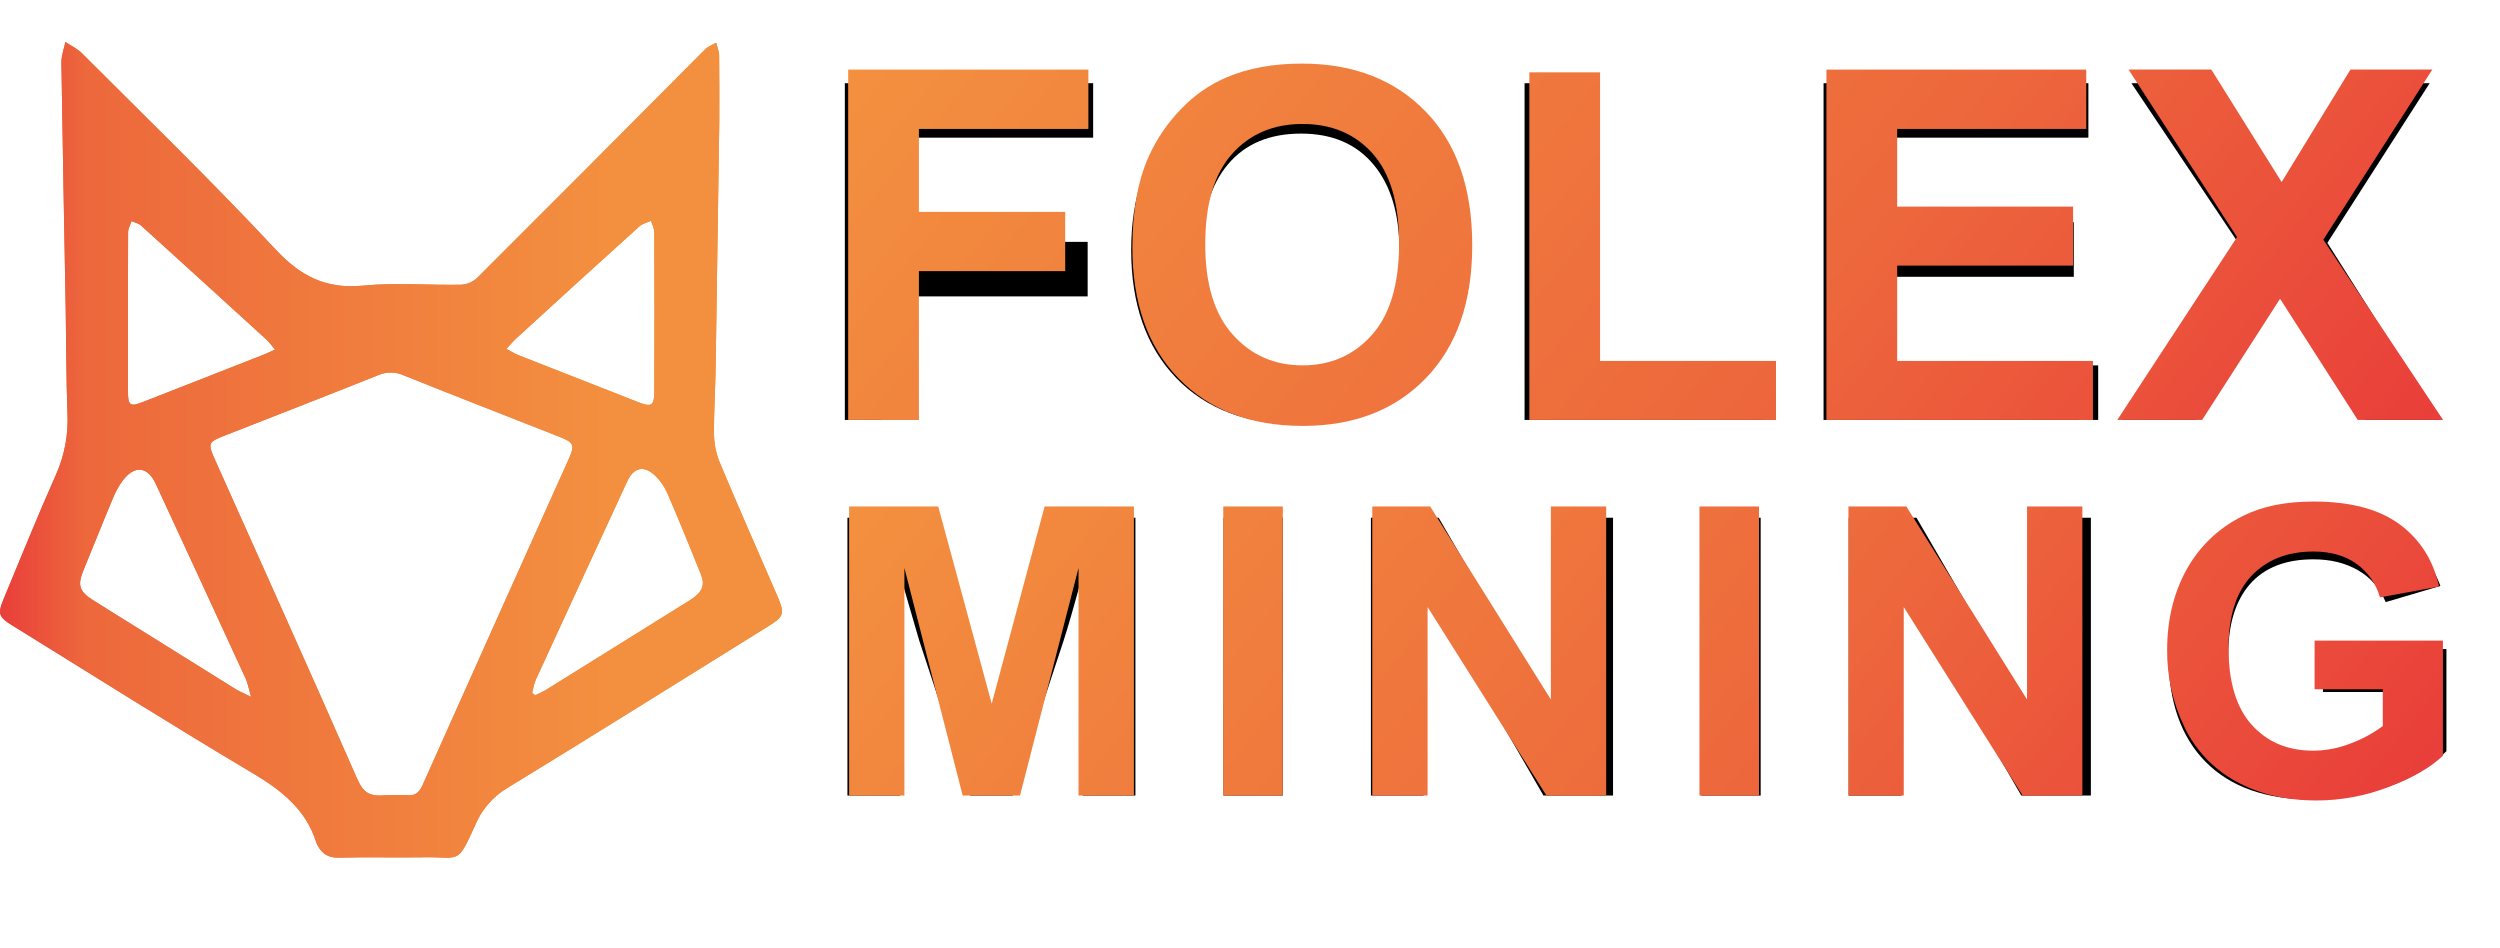
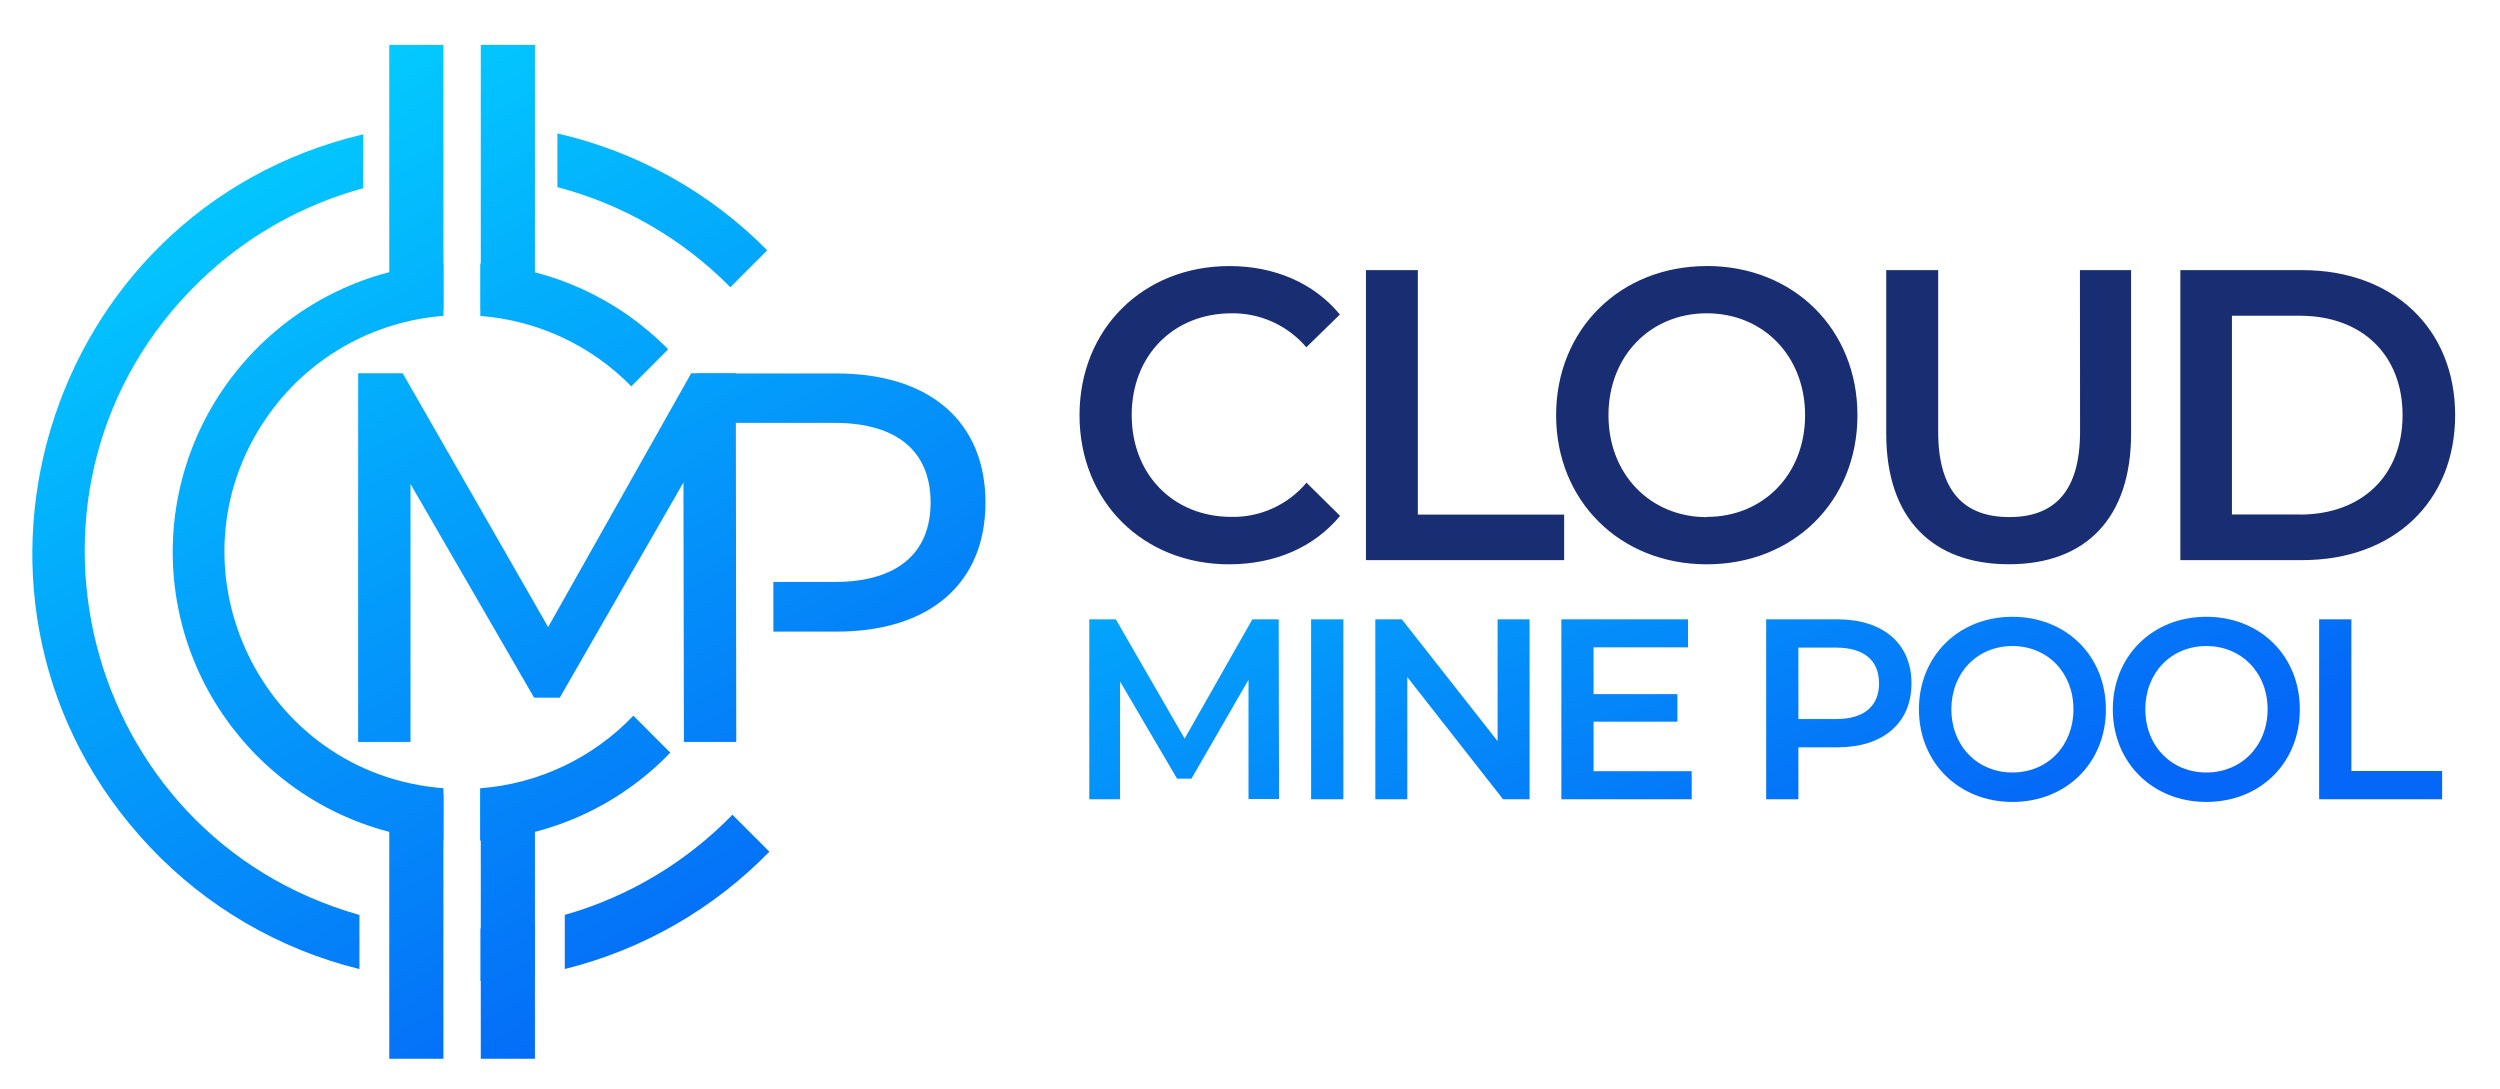
- <svg xmlns="http://www.w3.org/2000/svg" xmlns:xlink="http://www.w3.org/1999/xlink" id="Layer_1" data-name="Layer 1" viewBox="0 0 1244.32 471.64">
+ <svg xmlns="http://www.w3.org/2000/svg" xmlns:xlink="http://www.w3.org/1999/xlink" viewBox="23.585 7.862 429.77 187.106">
  <defs>
-     <style>.cls-1{fill:url(#linear-gradient);}.cls-2{fill:url(#linear-gradient-2);}.cls-3{font-size:243.63px;}.cls-3,.cls-5{font-family:Arial-BoldMT, Arial;font-weight:700;}.cls-4{fill:url(#linear-gradient-3);}.cls-5{font-size:201px;letter-spacing:0.08em;}.cls-6{fill:url(#linear-gradient-8);}</style>
-     <linearGradient id="linear-gradient" x1="65.4" y1="376.63" x2="460.01" y2="307.05" gradientUnits="userSpaceOnUse">
-       <stop offset="0" stop-color="#eb5b38" />
-       <stop offset="0.79" stop-color="#ef8b2c" />
+     <linearGradient id="linear-gradient" x1="87.7" y1="215.42" x2="187.2" y2="393.88" gradientUnits="userSpaceOnUse" gradientTransform="matrix(1, 0, 0, 1, -62.59517, -197.2796)">
+       <stop offset="0.11" stop-color="#03c9ff" />
+       <stop offset="0.12" stop-color="#03cdff" />
+       <stop offset="1" stop-color="#0467f7" />
    </linearGradient>
-     <linearGradient id="linear-gradient-2" x1="464.57" y1="352.25" x2="75.37" y2="352.25" gradientUnits="userSpaceOnUse">
-       <stop offset="0.21" stop-color="#f3903f" />
-       <stop offset="0.89" stop-color="#ed683c" />
-       <stop offset="1" stop-color="#e93e3a" />
-     </linearGradient>
-     <linearGradient id="linear-gradient-3" x1="611.02" y1="22.82" x2="1175.74" y2="480.12" gradientUnits="userSpaceOnUse">
-       <stop offset="0" stop-color="#f3903f" />
-       <stop offset="0.61" stop-color="#ed683c" />
-       <stop offset="1" stop-color="#e93e3a" />
-     </linearGradient>
-     <linearGradient id="linear-gradient-8" x1="613.45" y1="237.82" x2="1153.26" y2="674.94" xlink:href="#linear-gradient-3" />
+     <linearGradient id="linear-gradient-2" x1="89.79" y1="214.26" x2="189.29" y2="392.71" gradientTransform="matrix(1, 0, 0, 1, -62.59517, -197.2796)" xlink:href="#linear-gradient" />
+     <linearGradient id="linear-gradient-3" x1="108.1" y1="204.05" x2="207.6" y2="382.51" gradientTransform="matrix(1, 0, 0, 1, -62.59517, -197.2796)" xlink:href="#linear-gradient" />
+     <linearGradient id="linear-gradient-4" x1="144.54" y1="183.73" x2="244.04" y2="362.19" gradientTransform="matrix(1, 0, 0, 1, -62.59517, -197.2796)" xlink:href="#linear-gradient" />
+     <linearGradient id="linear-gradient-5" x1="132.54" y1="190.42" x2="232.04" y2="368.88" gradientTransform="matrix(1, 0, 0, 1, -62.59517, -197.2796)" xlink:href="#linear-gradient" />
+     <linearGradient id="linear-gradient-6" x1="77.8" y1="220.94" x2="177.3" y2="399.4" gradientTransform="matrix(1, 0, 0, 1, -62.59517, -197.2796)" xlink:href="#linear-gradient" />
+     <linearGradient id="linear-gradient-7" x1="98.75" y1="209.26" x2="198.25" y2="387.72" gradientTransform="matrix(1, 0, 0, 1, -62.59517, -197.2796)" xlink:href="#linear-gradient" />
+     <linearGradient id="linear-gradient-8" x1="141.9" y1="185.2" x2="241.4" y2="363.66" gradientTransform="matrix(1, 0, 0, 1, -62.59517, -197.2796)" xlink:href="#linear-gradient" />
+     <linearGradient id="linear-gradient-9" x1="161.77" y1="174.12" x2="261.27" y2="352.58" gradientTransform="matrix(1, 0, 0, 1, -62.59517, -197.2796)" xlink:href="#linear-gradient" />
+     <linearGradient id="linear-gradient-10" x1="87.93" y1="215.29" x2="187.43" y2="393.75" gradientTransform="matrix(1, 0, 0, 1, -62.59517, -197.2796)" xlink:href="#linear-gradient" />
+     <linearGradient id="linear-gradient-11" x1="111.83" y1="201.97" x2="211.33" y2="380.43" gradientTransform="matrix(1, 0, 0, 1, -62.59517, -197.2796)" xlink:href="#linear-gradient" />
+     <linearGradient id="linear-gradient-12" x1="121.84" y1="196.39" x2="221.34" y2="374.84" gradientTransform="matrix(1, 0, 0, 1, -62.59517, -197.2796)" xlink:href="#linear-gradient" />
+     <linearGradient id="linear-gradient-13" x1="121.84" y1="196.39" x2="221.34" y2="374.84" gradientTransform="matrix(1, 0, 0, 1, -62.59517, -197.2796)" xlink:href="#linear-gradient" />
+     <linearGradient id="linear-gradient-14" x1="166.18" y1="171.67" x2="265.68" y2="350.12" gradientTransform="matrix(1, 0, 0, 1, -62.59517, -197.2796)" xlink:href="#linear-gradient" />
+     <linearGradient id="linear-gradient-15" x1="166.14" y1="171.69" x2="265.64" y2="350.15" gradientTransform="matrix(1, 0, 0, 1, -62.59517, -197.2796)" xlink:href="#linear-gradient" />
+     <linearGradient id="linear-gradient-16" x1="331.76" y1="198.86" x2="398.53" y2="361.6" gradientTransform="matrix(1, 0, 0, 1, -62.59517, -197.2796)" xlink:href="#linear-gradient" />
  </defs>
-   <path class="cls-1" d="M431.66,305.4c-.05,13.06-1,26.12-.91,39.19a38.53,38.53,0,0,0,3,14.31c9.31,22.18,19,44.18,28.59,66.26,3.76,8.7,3.26,10.06-4.76,15-43.21,26.85-86.31,53.86-129.71,80.38A38.88,38.88,0,0,0,312,538.75c-9.17,20.31-7.49,16-25.17,16.29-14.34.21-28.68-.15-43,.18-5.15.12-8.23-2-10.43-6.19a6.44,6.44,0,0,1-.52-1.13c-5.11-16.49-17.13-26-31.55-34.62-40.33-23.95-80-49-119.9-73.67-6.76-4.17-7.3-5.85-4.26-13.1,8.63-20.65,16.93-41.44,26.06-61.87a67.21,67.21,0,0,0,5.72-30.74c-.64-17-.57-34-.87-51.08-.73-41.11-1.55-82.22-2.15-123.33-.05-3.4,1.28-6.83,2-10.24,2.79,1.88,6,3.35,8.3,5.69,32.29,32.35,65.16,64.17,96.31,97.58,12.56,13.47,25.2,19.78,43.57,18,16.05-1.58,32.38-.16,48.58-.45a12.8,12.8,0,0,0,8.08-3.3q56.91-56.81,113.56-113.86c1.46-1.47,3.64-2.22,5.48-3.3.53,2.1,1.47,4.19,1.5,6.29.15,11,.07,22,.07,33ZM267.29,524.16c4.47,0,8.16-.23,11,0,3.91.27,5.83-1.51,7.42-5.06Q322,437.85,358.5,356.72c3.09-6.89,2.49-8.13-4.78-11-25.84-10.17-51.72-20.24-77.5-30.58a15.51,15.51,0,0,0-12.47-.12c-25.4,10.16-50.9,20.05-76.36,30.05-8.5,3.34-8.71,3.8-5,12.16,23.1,51.67,46.41,103.25,69.13,155.09C255.36,521,256.79,525.22,267.29,524.16Zm72.93-50.87,1.59,1.11c1.79-.89,3.66-1.65,5.35-2.7q35.65-22.14,71.25-44.38c6.52-4.08,8.06-7.57,5.78-13.22-5.42-13.44-10.85-26.87-16.6-40.16a27.59,27.59,0,0,0-6.34-9.05c-5.46-5.08-10.52-3.84-13.67,3q-22.83,49.32-45.5,98.7C341.12,468.65,340.83,471,340.22,473.29Zm-139.89,1.89c-1.23-4.24-1.63-6.81-2.68-9.08q-22.31-48.56-44.78-97c-4-8.64-10.5-9.34-16.4-1.59a39.79,39.79,0,0,0-4.82,8.65c-5,11.84-9.66,23.79-14.6,35.64-3.24,7.8-2.43,10.88,4.91,15.47q35.33,22.13,70.73,44.13C194.53,472.51,196.58,473.32,200.33,475.18ZM327.39,302c2.74,1.44,4.28,2.44,5.94,3.1q30.06,11.85,60.16,23.6c6,2.35,7.52,1.45,7.55-5q.15-39.87,0-79.75c0-1.9-1.08-3.79-1.65-5.69-1.93.89-4.24,1.37-5.74,2.73q-30.75,27.75-61.28,55.73C330.86,298.1,329.58,299.67,327.39,302Zm-115.17.36a51.8,51.8,0,0,0-3.91-4.7q-31.27-28.56-62.67-57c-1.26-1.13-3.18-1.52-4.8-2.25-.59,1.86-1.7,3.71-1.71,5.58q-.16,39.57-.06,79.14c0,7.17,1,7.83,7.58,5.26q29.53-11.51,59-23.14C207.53,304.54,209.33,303.66,212.22,302.37Z" transform="translate(-75.37 -128.35)" />
-   <path class="cls-2" d="M431.66,305.4c-.05,13.06-1,26.12-.91,39.19a38.53,38.53,0,0,0,3,14.31c9.31,22.18,19,44.18,28.59,66.26,3.76,8.7,3.26,10.06-4.76,15-43.21,26.85-86.31,53.86-129.71,80.38A38.88,38.88,0,0,0,312,538.75c-9.17,20.31-7.49,16-25.17,16.29-14.34.21-28.68-.15-43,.18-5.15.12-8.23-2-10.43-6.19a6.44,6.44,0,0,1-.52-1.13c-5.11-16.49-17.13-26-31.55-34.62-40.33-23.95-80-49-119.9-73.67-6.76-4.17-7.3-5.85-4.26-13.1,8.63-20.65,16.93-41.44,26.06-61.87a67.21,67.21,0,0,0,5.72-30.74c-.64-17-.57-34-.87-51.08-.73-41.11-1.55-82.22-2.15-123.33-.05-3.4,1.28-6.83,2-10.24,2.79,1.88,6,3.35,8.3,5.69,32.29,32.35,65.16,64.17,96.31,97.58,12.56,13.47,25.2,19.78,43.57,18,16.05-1.58,32.38-.16,48.58-.45a12.8,12.8,0,0,0,8.08-3.3q56.91-56.81,113.56-113.86c1.46-1.47,3.64-2.22,5.48-3.3.53,2.1,1.47,4.19,1.5,6.29.15,11,.07,22,.07,33ZM267.29,524.16c4.47,0,8.16-.23,11,0,3.91.27,5.83-1.51,7.42-5.06Q322,437.85,358.5,356.72c3.09-6.89,2.49-8.13-4.78-11-25.84-10.17-51.72-20.24-77.5-30.58a15.51,15.51,0,0,0-12.47-.12c-25.4,10.16-50.9,20.05-76.36,30.05-8.5,3.34-8.71,3.8-5,12.16,23.1,51.67,46.41,103.25,69.13,155.09C255.36,521,256.79,525.22,267.29,524.16Zm72.93-50.87,1.59,1.11c1.79-.89,3.66-1.65,5.35-2.7q35.65-22.14,71.25-44.38c6.52-4.08,8.06-7.57,5.78-13.22-5.42-13.44-10.85-26.87-16.6-40.16a27.59,27.59,0,0,0-6.34-9.05c-5.46-5.08-10.52-3.84-13.67,3q-22.83,49.32-45.5,98.7C341.12,468.65,340.83,471,340.22,473.29Zm-139.89,1.89c-1.23-4.24-1.63-6.81-2.68-9.08q-22.31-48.56-44.78-97c-4-8.64-10.5-9.34-16.4-1.59a39.79,39.79,0,0,0-4.82,8.65c-5,11.84-9.66,23.79-14.6,35.64-3.24,7.8-2.43,10.88,4.91,15.47q35.33,22.13,70.73,44.13C194.53,472.51,196.58,473.32,200.33,475.18ZM327.39,302c2.74,1.44,4.28,2.44,5.94,3.1q30.06,11.85,60.16,23.6c6,2.35,7.52,1.45,7.55-5q.15-39.87,0-79.75c0-1.9-1.08-3.79-1.65-5.69-1.93.89-4.24,1.37-5.74,2.73q-30.75,27.75-61.28,55.73C330.86,298.1,329.58,299.67,327.39,302Zm-115.17.36a51.8,51.8,0,0,0-3.91-4.7q-31.27-28.56-62.67-57c-1.26-1.13-3.18-1.52-4.8-2.25-.59,1.86-1.7,3.71-1.71,5.58q-.16,39.57-.06,79.14c0,7.17,1,7.83,7.58,5.26q29.53-11.51,59-23.14C207.53,304.54,209.33,303.66,212.22,302.37Z" transform="translate(-75.37 -128.35)" />
-   <text class="cls-3" transform="translate(404.2 209.01)">FOLEX</text>
-   <path class="cls-4" d="M497.53,337.36V163H617.09v29.51H532.74v41.28h72.81v29.5H532.74v74.11Z" transform="translate(-75.37 -128.35)" />
-   <path class="cls-4" d="M639,251.23q0-26.64,8-44.73a82.22,82.22,0,0,1,16.24-23.91,68,68,0,0,1,22.55-15.7Q702,160,723.32,160q38.53,0,61.68,23.91t23.14,66.5q0,42.22-23,66.08t-61.39,23.85q-38.89,0-61.86-23.73T639,251.23ZM675.26,250q0,29.63,13.68,44.91t34.73,15.29q21.06,0,34.56-15.17t13.5-45.5q0-30-13.14-44.73t-34.92-14.75q-21.76,0-35.09,14.93T675.26,250Z" transform="translate(-75.37 -128.35)" />
-   <path class="cls-4" d="M836.57,337.36v-173h35.21V308h87.56v29.38Z" transform="translate(-75.37 -128.35)" />
-   <path class="cls-4" d="M984.44,337.36V163h129.31v29.51h-94.1v38.66h87.55v29.38h-87.55V308h97.43v29.38Z" transform="translate(-75.37 -128.35)" />
-   <path class="cls-4" d="M1129.21,337.36l59.6-91-54-83.4H1176l35,56,34.26-56H1286l-54.25,84.7,59.6,89.7h-42.47l-38.66-60.31-38.78,60.31Z" transform="translate(-75.37 -128.35)" />
-   <text class="cls-5" transform="translate(408.07 395.97) scale(1.02 1)">MINING</text>
-   <path class="cls-6" d="M498,524.32V380.44h44.35l26.63,98.14,26.32-98.14h44.45V524.32H612.18V411.06L583.05,524.32H554.52l-29-113.26V524.32Z" transform="translate(-75.37 -128.35)" />
-   <path class="cls-6" d="M684.23,524.32V380.44h29.63V524.32Z" transform="translate(-75.37 -128.35)" />
-   <path class="cls-6" d="M758.39,524.32V380.44h28.83l60.06,96.08V380.44h27.53V524.32H845.08l-59.16-93.83v93.83Z" transform="translate(-75.37 -128.35)" />
-   <path class="cls-6" d="M921.24,524.32V380.44h29.63V524.32Z" transform="translate(-75.37 -128.35)" />
-   <path class="cls-6" d="M995.39,524.32V380.44h28.83l60.07,96.08V380.44h27.53V524.32h-29.74l-59.16-93.83v93.83Z" transform="translate(-75.37 -128.35)" />
-   <path class="cls-6" d="M1227.41,471.42V447.18h63.87v57.31q-9.3,8.84-27,15.56a100,100,0,0,1-35.79,6.72q-23,0-40.14-9.47a60.69,60.69,0,0,1-25.73-27.09,86.07,86.07,0,0,1-8.6-38.32q0-22.49,9.61-39.95a64.15,64.15,0,0,1,28.13-26.79q14.12-7.17,35.13-7.17,27.33,0,42.7,11.24t19.77,31.06l-29.43,5.4A30.51,30.51,0,0,0,1248.29,409q-8.57-6.13-21.38-6.14-19.41,0-30.88,12.08t-11.46,35.82q0,25.62,11.61,38.42t30.43,12.81a51.87,51.87,0,0,0,18.67-3.58,64.17,64.17,0,0,0,16.07-8.69V471.42Z" transform="translate(-75.37 -128.35)" />
+   <path class="cls-1" d="M 267.324 54.301 L 258.404 54.301 L 258.404 104.151 L 292.474 104.151 L 292.474 96.321 L 267.324 96.321 L 267.324 54.301 Z M 381.164 82.081 C 381.164 92.331 376.764 96.751 369.004 96.751 C 361.244 96.751 356.774 92.331 356.774 82.081 L 356.774 54.301 L 347.844 54.301 L 347.844 82.431 C 347.844 96.961 355.744 104.861 368.934 104.861 C 382.124 104.861 389.934 96.961 389.934 82.431 L 389.934 54.301 L 381.144 54.301 L 381.164 82.081 Z M 235.304 61.721 C 240.243 61.66 244.952 63.8 248.154 67.561 L 253.924 61.931 C 249.454 56.521 242.724 53.601 234.924 53.601 C 220.154 53.601 209.164 64.351 209.164 79.241 C 209.164 94.131 220.164 104.871 234.854 104.871 C 242.754 104.871 249.484 101.951 253.954 96.541 L 248.184 90.841 C 244.997 94.641 240.265 96.802 235.304 96.721 C 225.304 96.721 218.134 89.451 218.134 79.201 C 218.134 68.951 225.344 61.721 235.304 61.721 Z M 316.994 53.601 C 302.084 53.601 291.094 64.501 291.094 79.241 C 291.094 93.981 302.094 104.871 316.994 104.871 C 331.894 104.871 342.894 94.051 342.894 79.241 C 342.894 64.431 331.904 53.591 316.994 53.591 L 316.994 53.601 Z M 316.994 96.761 C 307.304 96.761 300.094 89.421 300.094 79.241 C 300.094 69.061 307.304 61.721 316.994 61.721 C 326.684 61.721 333.894 69.051 333.894 79.241 C 333.894 89.431 326.684 96.721 316.994 96.721 L 316.994 96.761 Z M 419.404 54.301 L 398.404 54.301 L 398.404 104.151 L 419.404 104.151 C 434.994 104.151 445.644 94.151 445.644 79.231 C 445.644 64.311 434.954 54.301 419.404 54.301 Z M 418.984 96.301 L 407.274 96.301 L 407.274 62.141 L 418.944 62.141 C 429.664 62.141 436.604 68.901 436.604 79.231 C 436.604 89.561 429.664 96.321 418.944 96.321 L 418.984 96.301 Z" style="fill: rgb(25, 46, 114);" />
+   <path class="cls-2" d="M 86.014 40.221 L 86.014 30.951 C 30.722 44.032 10.325 112.064 49.3 153.408 C 59.048 163.749 71.575 171.056 85.374 174.451 L 85.374 165.151 C 37.357 151.579 22.038 91.116 57.8 56.318 C 65.686 48.644 75.396 43.105 86.014 40.221 Z" style="fill: url('#linear-gradient');" />
+   <rect class="cls-3" x="106.234" y="144.291" width="9.31" height="45.58" style="fill: url('#linear-gradient-2');" />
+   <path class="cls-4" d="M 132.464 130.891 C 125.531 138.167 116.146 142.613 106.124 143.371 L 106.124 152.371 C 118.531 151.606 130.198 146.209 138.814 137.251 L 132.464 130.891 Z" style="fill: url('#linear-gradient-3');" />
+   <rect class="cls-5" x="106.234" y="15.581" width="9.31" height="45.58" style="fill: url('#linear-gradient-4');" />
+   <rect class="cls-6" x="90.504" y="15.581" width="9.31" height="45.58" style="fill: url('#linear-gradient-5');" />
+   <rect class="cls-7" x="90.504" y="144.291" width="9.31" height="45.58" style="fill: url('#linear-gradient-6');" />
+   <path class="cls-8" d="M 53.274 102.771 C 53.314 128.975 73.665 150.66 99.814 152.361 L 99.814 143.361 C 68.561 140.956 51.63 105.62 69.34 79.755 C 76.309 69.577 87.516 63.107 99.814 62.161 L 99.814 53.161 C 73.655 54.857 53.299 76.557 53.274 102.771 Z" style="fill: url('#linear-gradient-7');" />
+   <path class="cls-9" d="M 138.454 67.911 C 129.874 59.183 118.37 53.937 106.154 53.181 L 106.154 62.181 C 115.985 62.928 125.208 67.225 132.104 74.271 L 138.454 67.911 Z" style="fill: url('#linear-gradient-8');" />
+   <path class="cls-10" d="M 155.474 50.891 C 145.607 40.899 133.094 33.93 119.404 30.801 L 119.404 40.031 C 130.681 42.992 140.95 48.937 149.134 57.241 L 155.474 50.891 Z" style="fill: url('#linear-gradient-9');" />
+   <path class="cls-11" d="M 106.194 176.461 C 109.328 176.342 112.451 176.025 115.544 175.511 L 115.544 166.381 C 112.458 166.961 109.333 167.319 106.194 167.451 L 106.194 176.461 Z" style="fill: url('#linear-gradient-10');" />
+   <path class="cls-12" d="M 149.494 147.921 C 141.561 156.085 131.623 162.023 120.674 165.141 L 120.674 174.441 C 134.05 171.129 146.232 164.142 155.844 154.271 L 149.494 147.921 Z" style="fill: url('#linear-gradient-11');" />
+   <path class="cls-13" d="M 141.484 135.031 L 141.404 89.401 L 119.554 127.401 L 115.554 127.401 L 93.744 89.721 L 93.744 135.081 L 85.454 135.081 L 85.454 72.401 L 92.534 72.401 L 117.744 116.401 L 142.604 72.401 L 149.684 72.401 L 149.774 135.031 L 141.484 135.031 Z" style="fill: url('#linear-gradient-12');" />
+   <path class="cls-14" d="M 150.154 135.401 L 141.154 135.401 L 141.154 135.031 L 141.074 90.801 L 119.814 127.801 L 115.404 127.801 L 94.154 91.061 L 94.154 135.401 L 85.154 135.401 L 85.154 72.031 L 92.814 72.031 L 117.814 115.661 L 142.404 72.031 L 150.074 72.031 L 150.074 72.401 L 150.154 135.401 Z M 141.864 134.651 L 149.404 134.651 L 149.314 72.771 L 142.824 72.771 L 117.744 117.181 L 92.314 72.771 L 85.824 72.771 L 85.824 134.651 L 93.404 134.651 L 93.404 88.271 L 115.844 127.051 L 119.384 127.051 L 141.814 88.001 L 141.864 134.651 Z" style="fill: url('#linear-gradient-13');" />
+   <path class="cls-15" d="M 167.404 72.401 L 143.794 72.401 L 143.794 80.161 L 156.904 80.161 L 167.104 80.161 C 178.154 80.161 183.934 85.261 183.934 94.211 C 183.934 103.161 178.154 108.261 167.104 108.261 L 156.904 108.261 L 156.904 116.041 L 167.404 116.041 C 183.114 116.041 192.614 107.811 192.614 94.211 C 192.614 80.611 183.074 72.401 167.404 72.401 Z" style="fill: url('#linear-gradient-14');" />
+   <path class="cls-16" d="M 167.404 116.441 L 156.534 116.441 L 156.534 107.901 L 167.104 107.901 C 177.714 107.901 183.564 103.051 183.564 94.231 C 183.564 85.411 177.714 80.561 167.104 80.561 L 143.414 80.561 L 143.414 72.061 L 167.414 72.061 C 183.414 72.061 192.994 80.361 192.994 94.261 C 192.994 108.161 183.404 116.441 167.404 116.441 Z M 157.284 115.721 L 167.404 115.721 C 182.954 115.721 192.234 107.721 192.234 94.261 C 192.234 80.801 182.954 72.801 167.404 72.801 L 144.204 72.801 L 144.204 79.801 L 167.144 79.801 C 178.244 79.801 184.354 84.921 184.354 94.221 C 184.354 103.521 178.244 108.641 167.144 108.641 L 157.324 108.641 L 157.284 115.721 Z" style="fill: url('#linear-gradient-15');" />
+   <path class="cls-17" d="M 248.974 145.261 L 254.524 145.261 L 254.524 114.331 L 248.974 114.331 L 248.974 145.261 Z M 297.534 131.921 L 311.944 131.921 L 311.944 127.191 L 297.534 127.191 L 297.534 119.141 L 313.774 119.141 L 313.774 114.331 L 291.994 114.331 L 291.994 145.261 L 314.404 145.261 L 314.404 140.441 L 297.534 140.441 L 297.534 131.921 Z M 281.034 135.271 L 264.574 114.331 L 260.014 114.331 L 260.014 145.261 L 265.514 145.261 L 265.514 124.261 L 281.974 145.261 L 286.534 145.261 L 286.534 114.331 L 281.034 114.331 L 281.034 135.271 Z M 238.874 114.331 L 227.234 134.831 L 215.404 114.331 L 210.844 114.331 L 210.844 145.261 L 216.134 145.261 L 216.134 125.021 L 225.934 141.721 L 228.404 141.721 L 238.214 124.721 L 238.214 145.221 L 243.464 145.221 L 243.404 114.331 L 238.874 114.331 Z M 402.874 113.891 C 393.614 113.891 386.794 120.651 386.794 129.791 C 386.794 138.931 393.614 145.721 402.874 145.721 C 412.134 145.721 418.944 139.011 418.944 129.811 C 418.944 120.611 412.124 113.891 402.874 113.891 Z M 402.874 140.661 C 396.874 140.661 392.384 136.111 392.384 129.791 C 392.384 123.471 396.864 118.921 402.874 118.921 C 408.884 118.921 413.404 123.471 413.404 129.791 C 413.404 136.111 408.884 140.661 402.874 140.661 Z M 427.804 140.401 L 427.804 114.331 L 422.264 114.331 L 422.264 145.261 L 443.404 145.261 L 443.404 140.401 L 427.804 140.401 Z M 369.534 113.891 C 360.284 113.891 353.464 120.651 353.464 129.791 C 353.464 138.931 360.284 145.721 369.534 145.721 C 378.784 145.721 385.604 139.011 385.604 129.811 C 385.604 120.611 378.784 113.891 369.534 113.891 Z M 369.534 140.661 C 363.534 140.661 359.044 136.111 359.044 129.791 C 359.044 123.471 363.524 118.921 369.534 118.921 C 375.544 118.921 380.024 123.471 380.024 129.791 C 380.024 136.111 375.544 140.661 369.534 140.661 Z M 339.484 114.331 L 327.204 114.331 L 327.204 145.261 L 332.744 145.261 L 332.744 136.331 L 339.484 136.331 C 347.324 136.331 352.184 132.141 352.184 125.331 C 352.184 118.521 347.324 114.331 339.484 114.331 Z M 339.224 131.471 L 332.744 131.471 L 332.744 119.191 L 339.224 119.191 C 344.084 119.191 346.604 121.441 346.604 125.331 C 346.604 129.221 344.084 131.471 339.224 131.471 Z" style="fill: url('#linear-gradient-16');" />
</svg>
